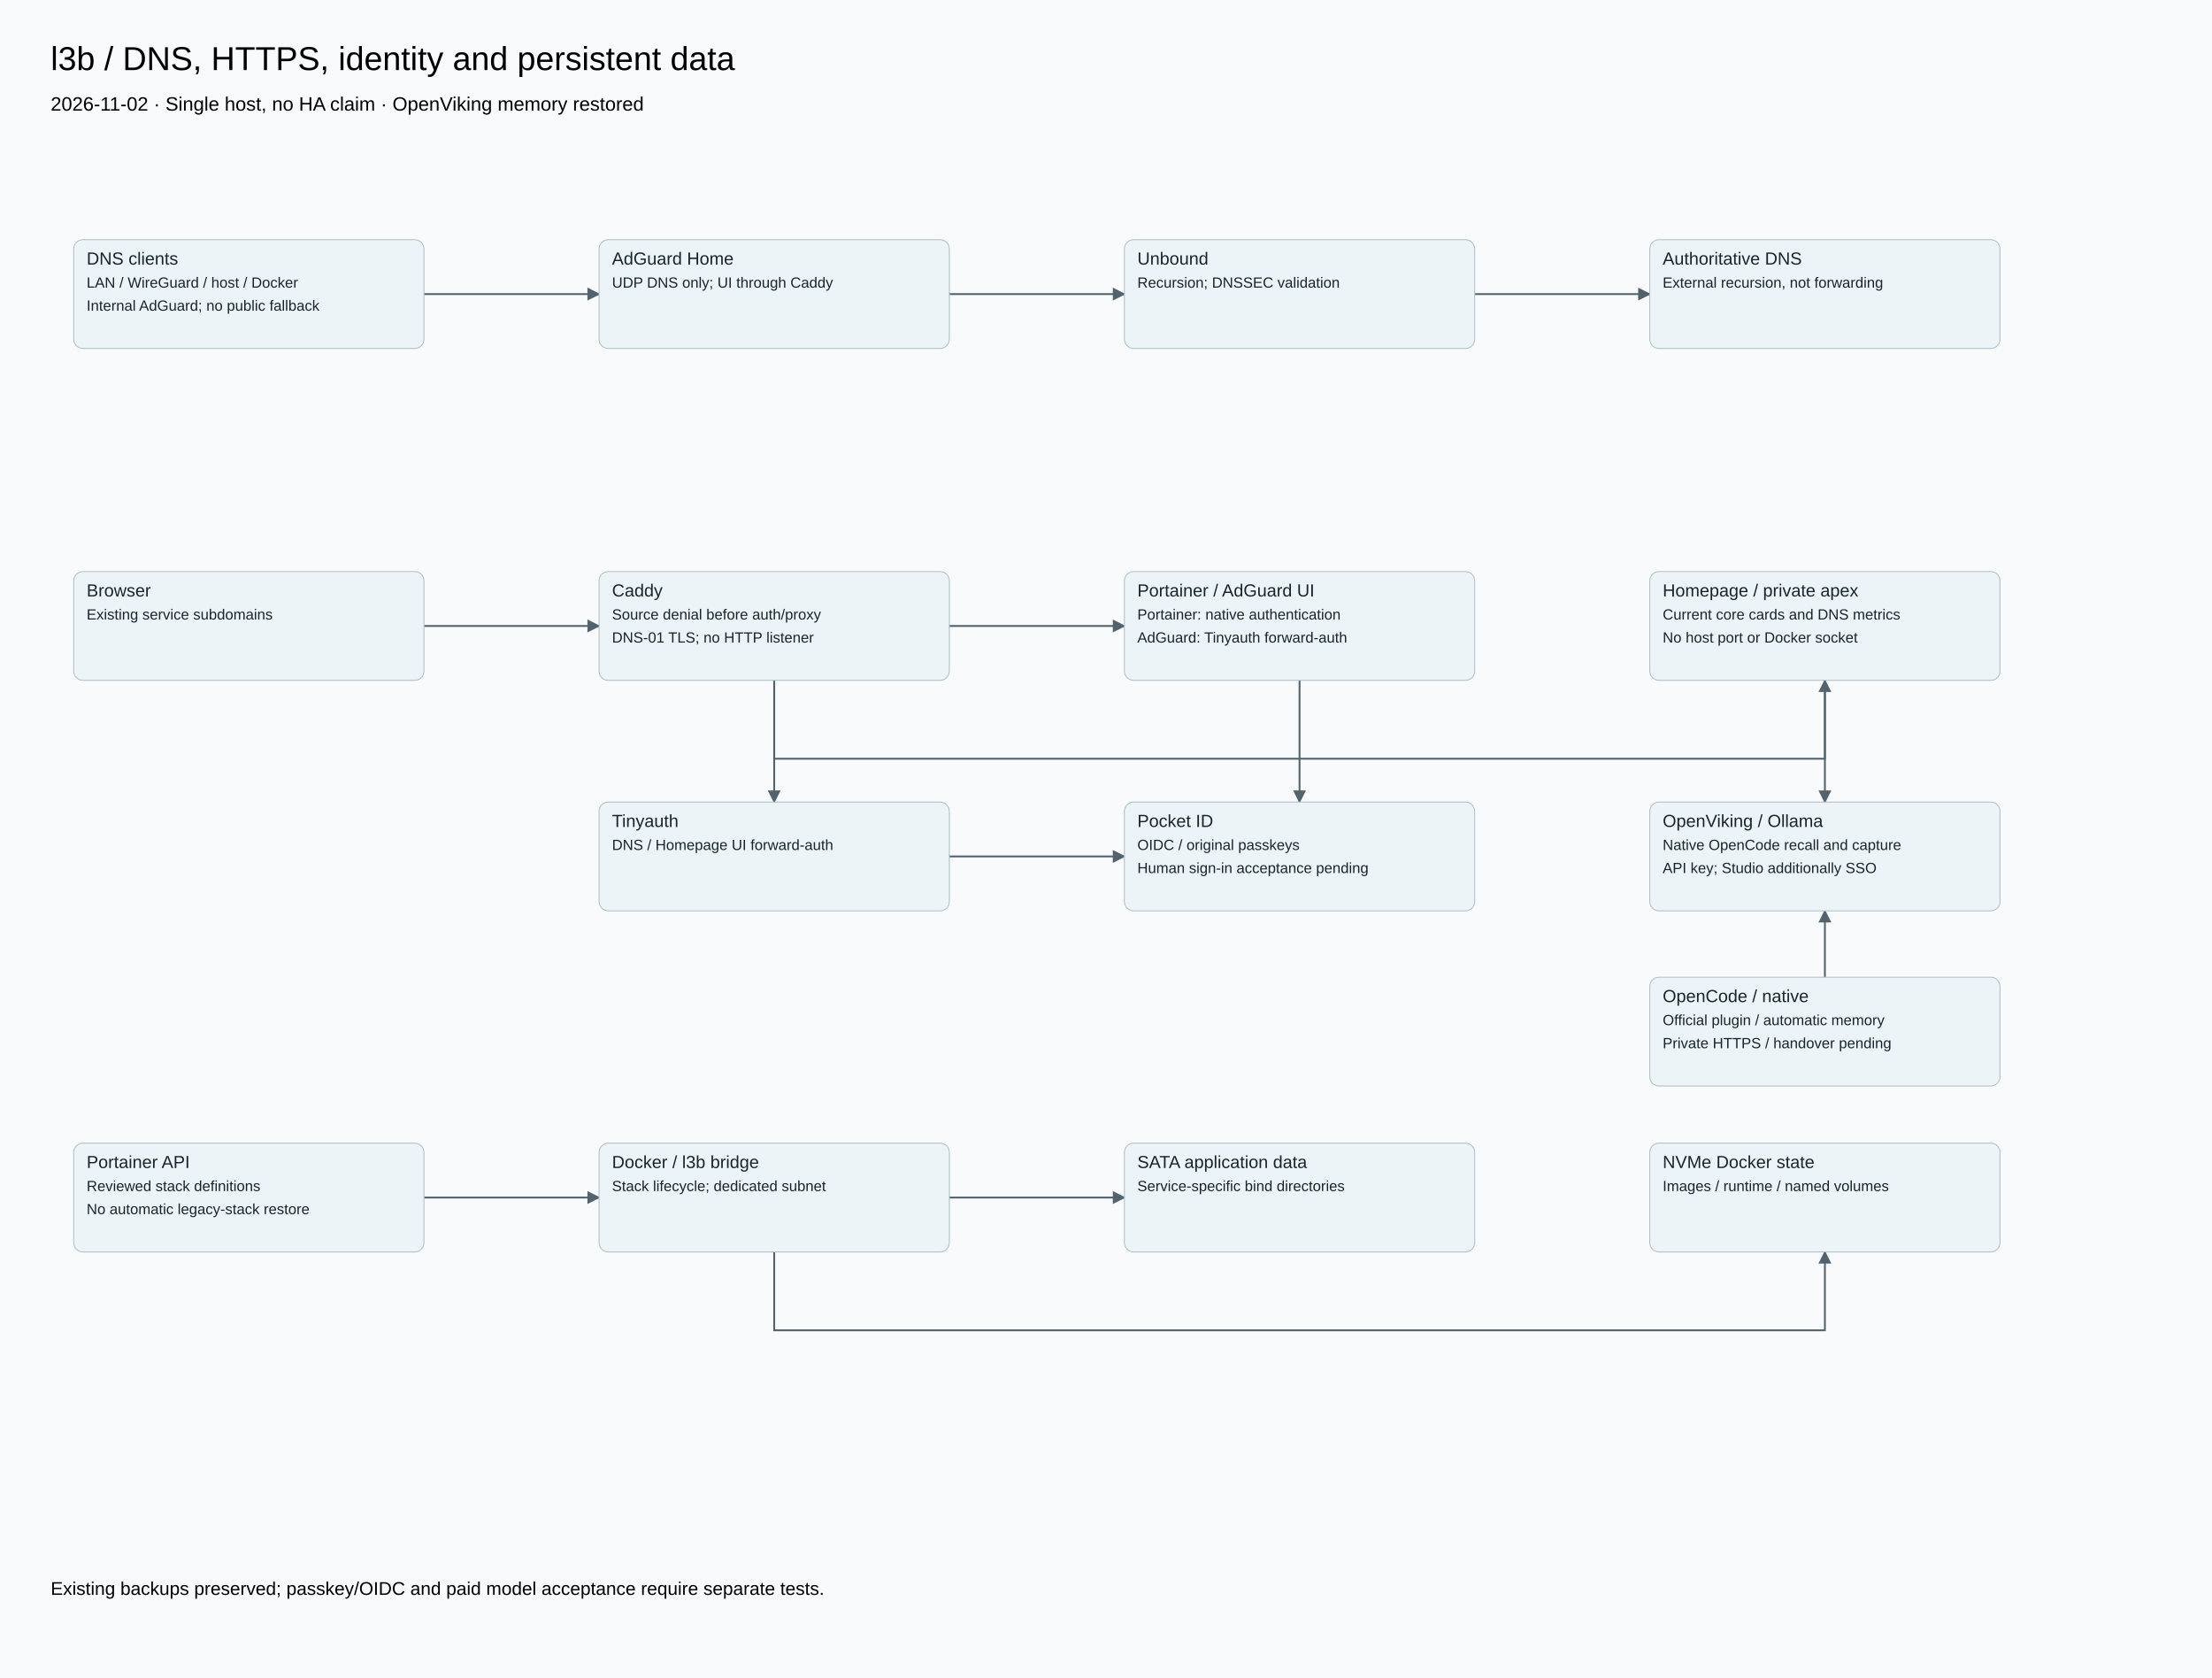
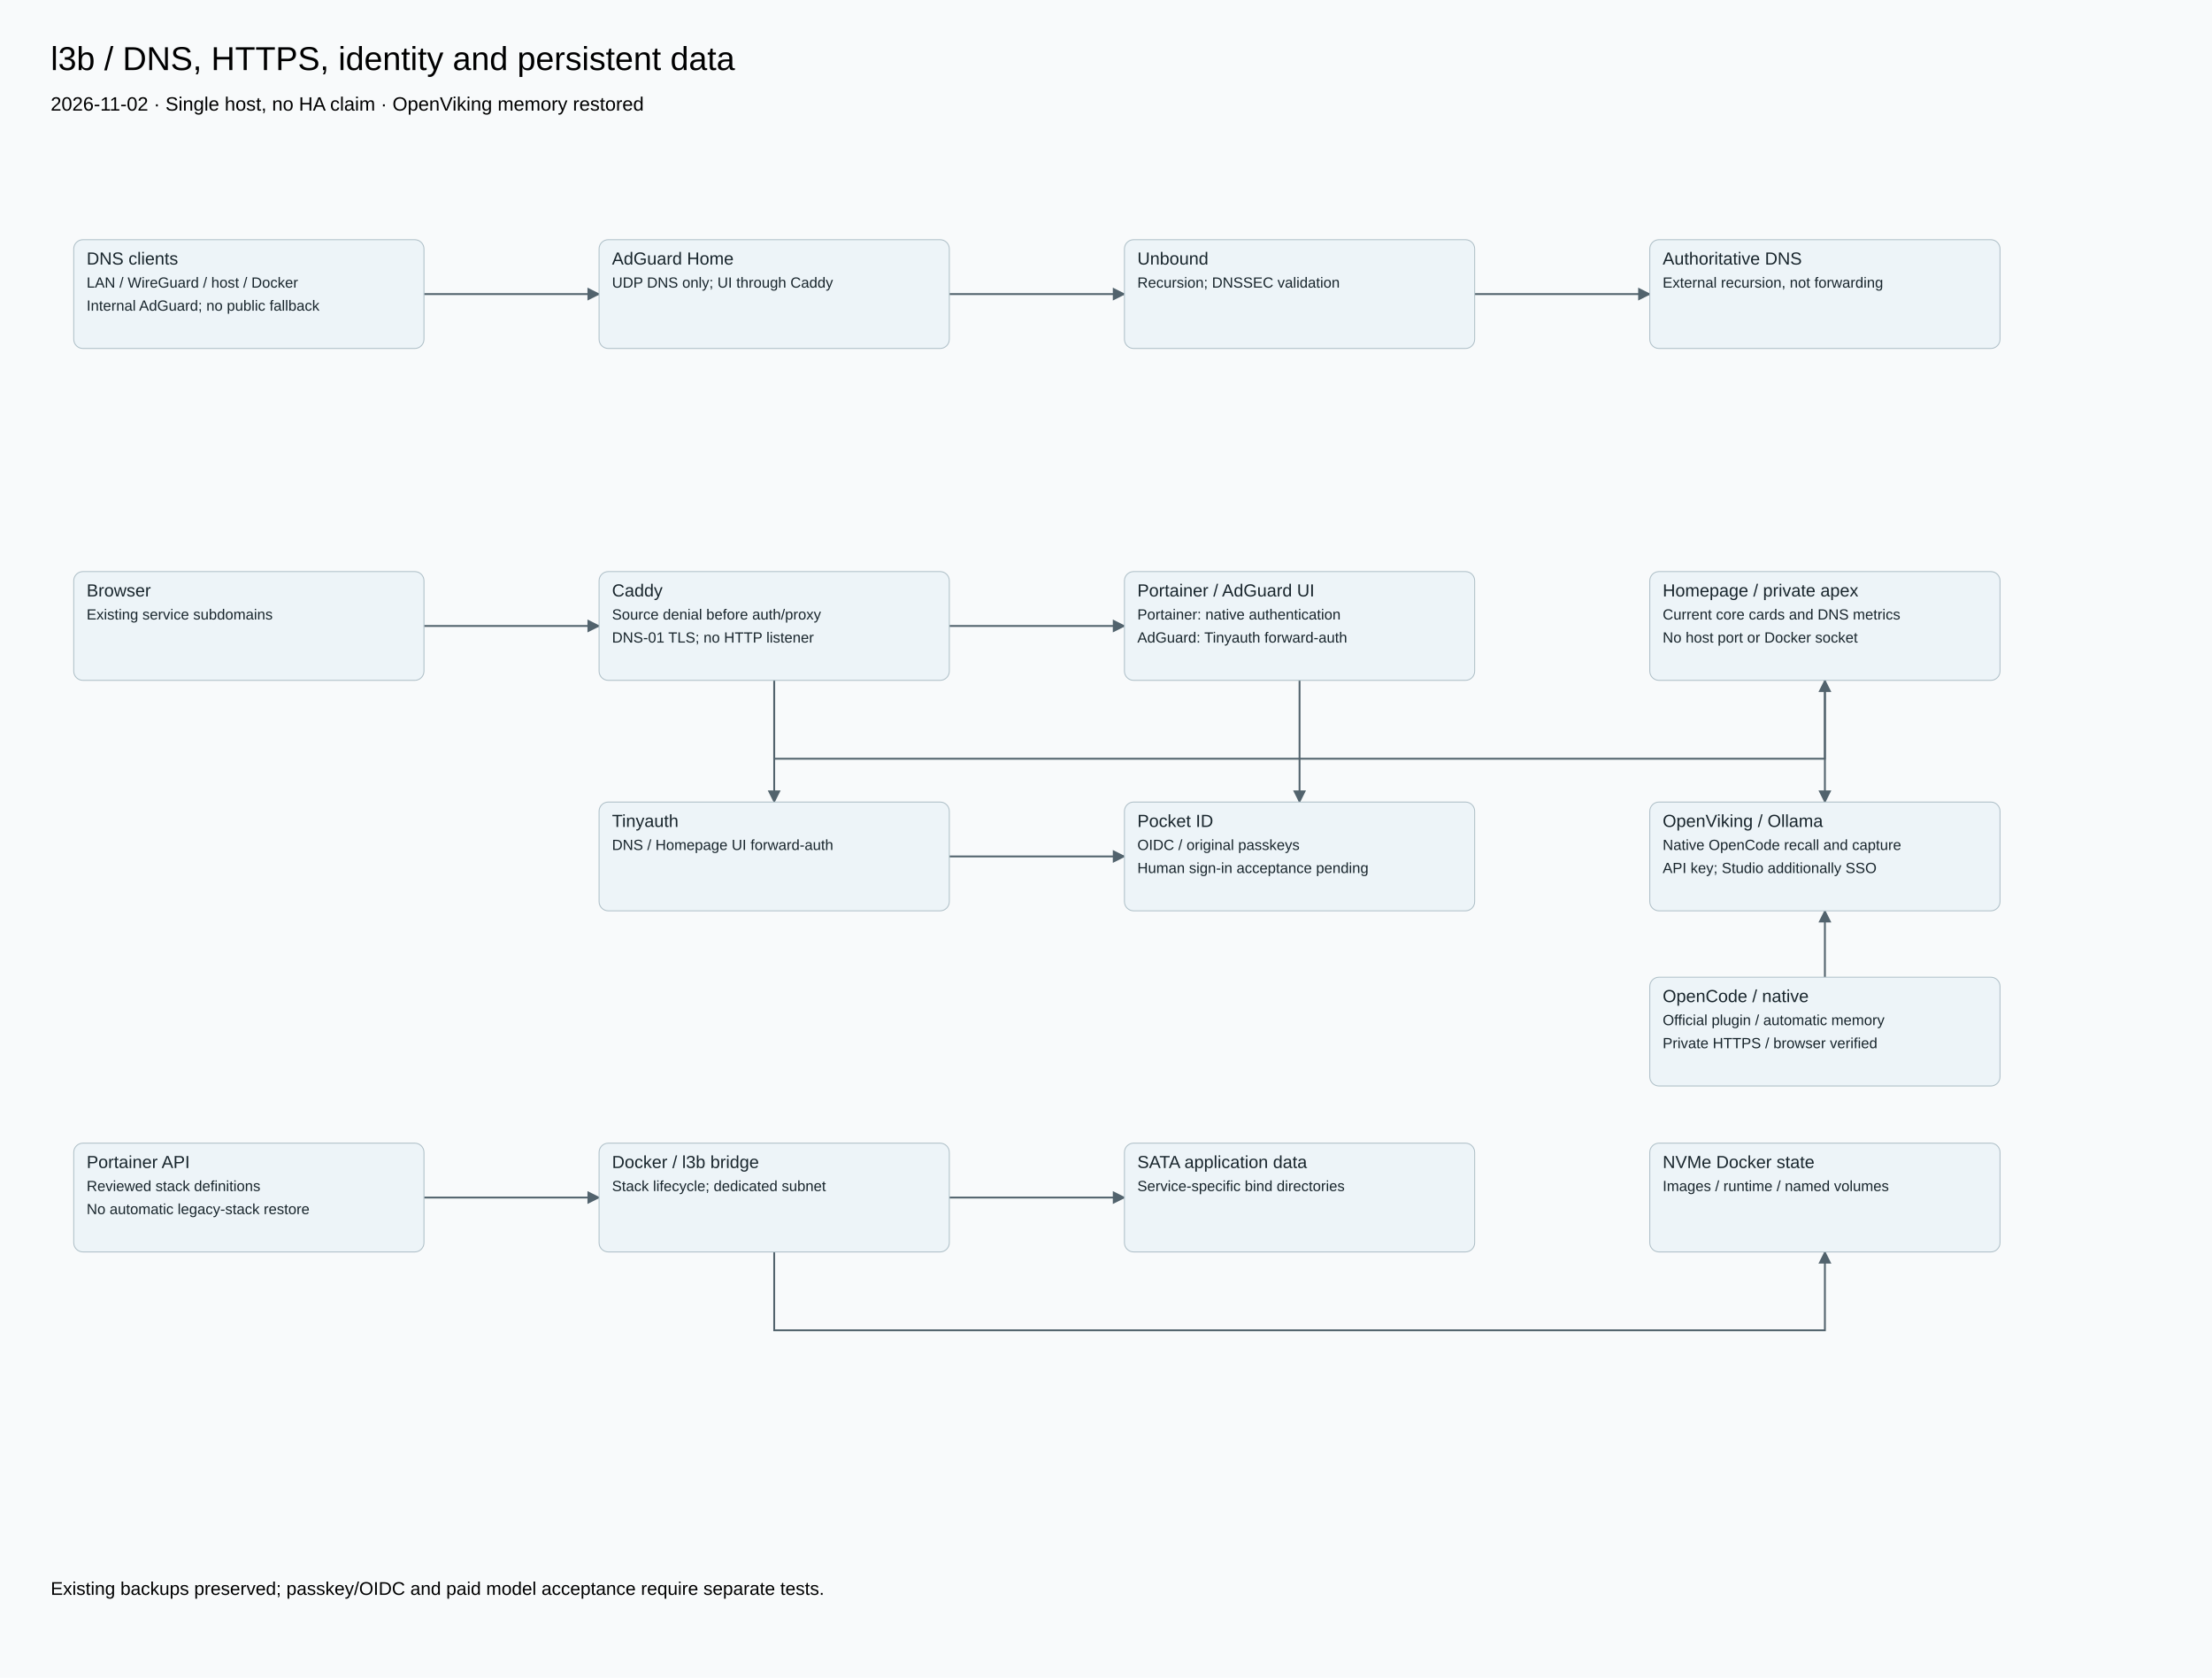
<svg xmlns="http://www.w3.org/2000/svg" width="2400" height="1820" viewBox="0 0 2400 1820" role="img">
  <defs>
    <marker id="arrow" viewBox="0 0 10 10" refX="9" refY="5" markerWidth="7" markerHeight="7" orient="auto-start-reverse">
      <path d="M0 0L10 5L0 10z" fill="#52636d" />
    </marker>
  </defs>
  <rect width="2400" height="1820" fill="#f8fafb" />
  <g font-family="Arial, sans-serif">
    <text x="55" y="76" font-size="36">l3b / DNS, HTTPS, identity and persistent data</text>
    <text x="55" y="120" font-size="21">2026-11-02 · Single host, no HA claim · OpenViking memory restored</text>
    <path d="M460 319L650 319" fill="none" stroke="#52636d" stroke-width="2" marker-end="url(#arrow)" />
    <path d="M1030 319L1220 319" fill="none" stroke="#52636d" stroke-width="2" marker-end="url(#arrow)" />
    <path d="M1600 319L1790 319" fill="none" stroke="#52636d" stroke-width="2" marker-end="url(#arrow)" />
    <path d="M840 738L840 823L1980 823L1980 738" fill="none" stroke="#52636d" stroke-width="2" marker-end="url(#arrow)" />
    <path d="M1980 738L1980 870" fill="none" stroke="#52636d" stroke-width="2" marker-end="url(#arrow)" />
    <path d="M1980 1060L1980 988" fill="none" stroke="#52636d" stroke-width="2" marker-end="url(#arrow)" />
    <path d="M460 679L650 679" fill="none" stroke="#52636d" stroke-width="2" marker-end="url(#arrow)" />
    <path d="M1030 679L1220 679" fill="none" stroke="#52636d" stroke-width="2" marker-end="url(#arrow)" />
    <path d="M840 738L840 870" fill="none" stroke="#52636d" stroke-width="2" marker-end="url(#arrow)" />
    <path d="M1030 929L1220 929" fill="none" stroke="#52636d" stroke-width="2" marker-end="url(#arrow)" />
    <path d="M1410 738L1410 870" fill="none" stroke="#52636d" stroke-width="2" marker-end="url(#arrow)" />
    <path d="M460 1299L650 1299" fill="none" stroke="#52636d" stroke-width="2" marker-end="url(#arrow)" />
    <path d="M1030 1299L1220 1299" fill="none" stroke="#52636d" stroke-width="2" marker-end="url(#arrow)" />
    <path d="M840 1358L840 1443L1980 1443L1980 1358" fill="none" stroke="#52636d" stroke-width="2" marker-end="url(#arrow)" />
    <g data-node="true">
      <rect x="80" y="260" width="380" height="118" rx="10" fill="#edf4f8" stroke="#aebfc7" />
      <text x="94" y="287" font-size="19" fill="#18252c">DNS clients</text>
      <text x="94" y="312" font-size="16" fill="#18252c">LAN / WireGuard / host / Docker</text>
      <text x="94" y="337" font-size="16" fill="#18252c">Internal AdGuard; no public fallback</text>
    </g>
    <g data-node="true">
      <rect x="650" y="260" width="380" height="118" rx="10" fill="#edf4f8" stroke="#aebfc7" />
      <text x="664" y="287" font-size="19" fill="#18252c">AdGuard Home</text>
      <text x="664" y="312" font-size="16" fill="#18252c">UDP DNS only; UI through Caddy</text>
    </g>
    <g data-node="true">
      <rect x="1220" y="260" width="380" height="118" rx="10" fill="#edf4f8" stroke="#aebfc7" />
      <text x="1234" y="287" font-size="19" fill="#18252c">Unbound</text>
      <text x="1234" y="312" font-size="16" fill="#18252c">Recursion; DNSSEC validation</text>
    </g>
    <g data-node="true">
      <rect x="1790" y="260" width="380" height="118" rx="10" fill="#edf4f8" stroke="#aebfc7" />
      <text x="1804" y="287" font-size="19" fill="#18252c">Authoritative DNS</text>
      <text x="1804" y="312" font-size="16" fill="#18252c">External recursion, not forwarding</text>
    </g>
    <g data-node="true">
      <rect x="80" y="620" width="380" height="118" rx="10" fill="#edf4f8" stroke="#aebfc7" />
      <text x="94" y="647" font-size="19" fill="#18252c">Browser</text>
      <text x="94" y="672" font-size="16" fill="#18252c">Existing service subdomains</text>
    </g>
    <g data-node="true">
      <rect x="650" y="620" width="380" height="118" rx="10" fill="#edf4f8" stroke="#aebfc7" />
      <text x="664" y="647" font-size="19" fill="#18252c">Caddy</text>
      <text x="664" y="672" font-size="16" fill="#18252c">Source denial before auth/proxy</text>
      <text x="664" y="697" font-size="16" fill="#18252c">DNS-01 TLS; no HTTP listener</text>
    </g>
    <g data-node="true">
      <rect x="1220" y="620" width="380" height="118" rx="10" fill="#edf4f8" stroke="#aebfc7" />
      <text x="1234" y="647" font-size="19" fill="#18252c">Portainer / AdGuard UI</text>
      <text x="1234" y="672" font-size="16" fill="#18252c">Portainer: native authentication</text>
      <text x="1234" y="697" font-size="16" fill="#18252c">AdGuard: Tinyauth forward-auth</text>
    </g>
    <g data-node="true">
      <rect x="650" y="870" width="380" height="118" rx="10" fill="#edf4f8" stroke="#aebfc7" />
      <text x="664" y="897" font-size="19" fill="#18252c">Tinyauth</text>
      <text x="664" y="922" font-size="16" fill="#18252c">DNS / Homepage UI forward-auth</text>
    </g>
    <g data-node="true">
      <rect x="1790" y="620" width="380" height="118" rx="10" fill="#edf4f8" stroke="#aebfc7" />
      <text x="1804" y="647" font-size="19" fill="#18252c">Homepage / private apex</text>
      <text x="1804" y="672" font-size="16" fill="#18252c">Current core cards and DNS metrics</text>
      <text x="1804" y="697" font-size="16" fill="#18252c">No host port or Docker socket</text>
    </g>
    <g data-node="true">
      <rect x="1790" y="870" width="380" height="118" rx="10" fill="#edf4f8" stroke="#aebfc7" />
      <text x="1804" y="897" font-size="19" fill="#18252c">OpenViking / Ollama</text>
      <text x="1804" y="922" font-size="16" fill="#18252c">Native OpenCode recall and capture</text>
      <text x="1804" y="947" font-size="16" fill="#18252c">API key; Studio additionally SSO</text>
    </g>
    <g data-node="true">
      <rect x="1790" y="1060" width="380" height="118" rx="10" fill="#edf4f8" stroke="#aebfc7" />
      <text x="1804" y="1087" font-size="19" fill="#18252c">OpenCode / native</text>
      <text x="1804" y="1112" font-size="16" fill="#18252c">Official plugin / automatic memory</text>
-       <text x="1804" y="1137" font-size="16" fill="#18252c">Private HTTPS / handover pending</text>
+       <text x="1804" y="1137" font-size="16" fill="#18252c">Private HTTPS / browser verified</text>
    </g>
    <g data-node="true">
      <rect x="1220" y="870" width="380" height="118" rx="10" fill="#edf4f8" stroke="#aebfc7" />
      <text x="1234" y="897" font-size="19" fill="#18252c">Pocket ID</text>
      <text x="1234" y="922" font-size="16" fill="#18252c">OIDC / original passkeys</text>
      <text x="1234" y="947" font-size="16" fill="#18252c">Human sign-in acceptance pending</text>
    </g>
    <g data-node="true">
      <rect x="80" y="1240" width="380" height="118" rx="10" fill="#edf4f8" stroke="#aebfc7" />
      <text x="94" y="1267" font-size="19" fill="#18252c">Portainer API</text>
      <text x="94" y="1292" font-size="16" fill="#18252c">Reviewed stack definitions</text>
      <text x="94" y="1317" font-size="16" fill="#18252c">No automatic legacy-stack restore</text>
    </g>
    <g data-node="true">
      <rect x="650" y="1240" width="380" height="118" rx="10" fill="#edf4f8" stroke="#aebfc7" />
      <text x="664" y="1267" font-size="19" fill="#18252c">Docker / l3b bridge</text>
      <text x="664" y="1292" font-size="16" fill="#18252c">Stack lifecycle; dedicated subnet</text>
    </g>
    <g data-node="true">
      <rect x="1220" y="1240" width="380" height="118" rx="10" fill="#edf4f8" stroke="#aebfc7" />
      <text x="1234" y="1267" font-size="19" fill="#18252c">SATA application data</text>
      <text x="1234" y="1292" font-size="16" fill="#18252c">Service-specific bind directories</text>
    </g>
    <g data-node="true">
      <rect x="1790" y="1240" width="380" height="118" rx="10" fill="#edf4f8" stroke="#aebfc7" />
      <text x="1804" y="1267" font-size="19" fill="#18252c">NVMe Docker state</text>
      <text x="1804" y="1292" font-size="16" fill="#18252c">Images / runtime / named volumes</text>
    </g>
    <text x="55" y="1730" font-size="20">Existing backups preserved; passkey/OIDC and paid model acceptance require separate tests.</text>
  </g>
</svg>
